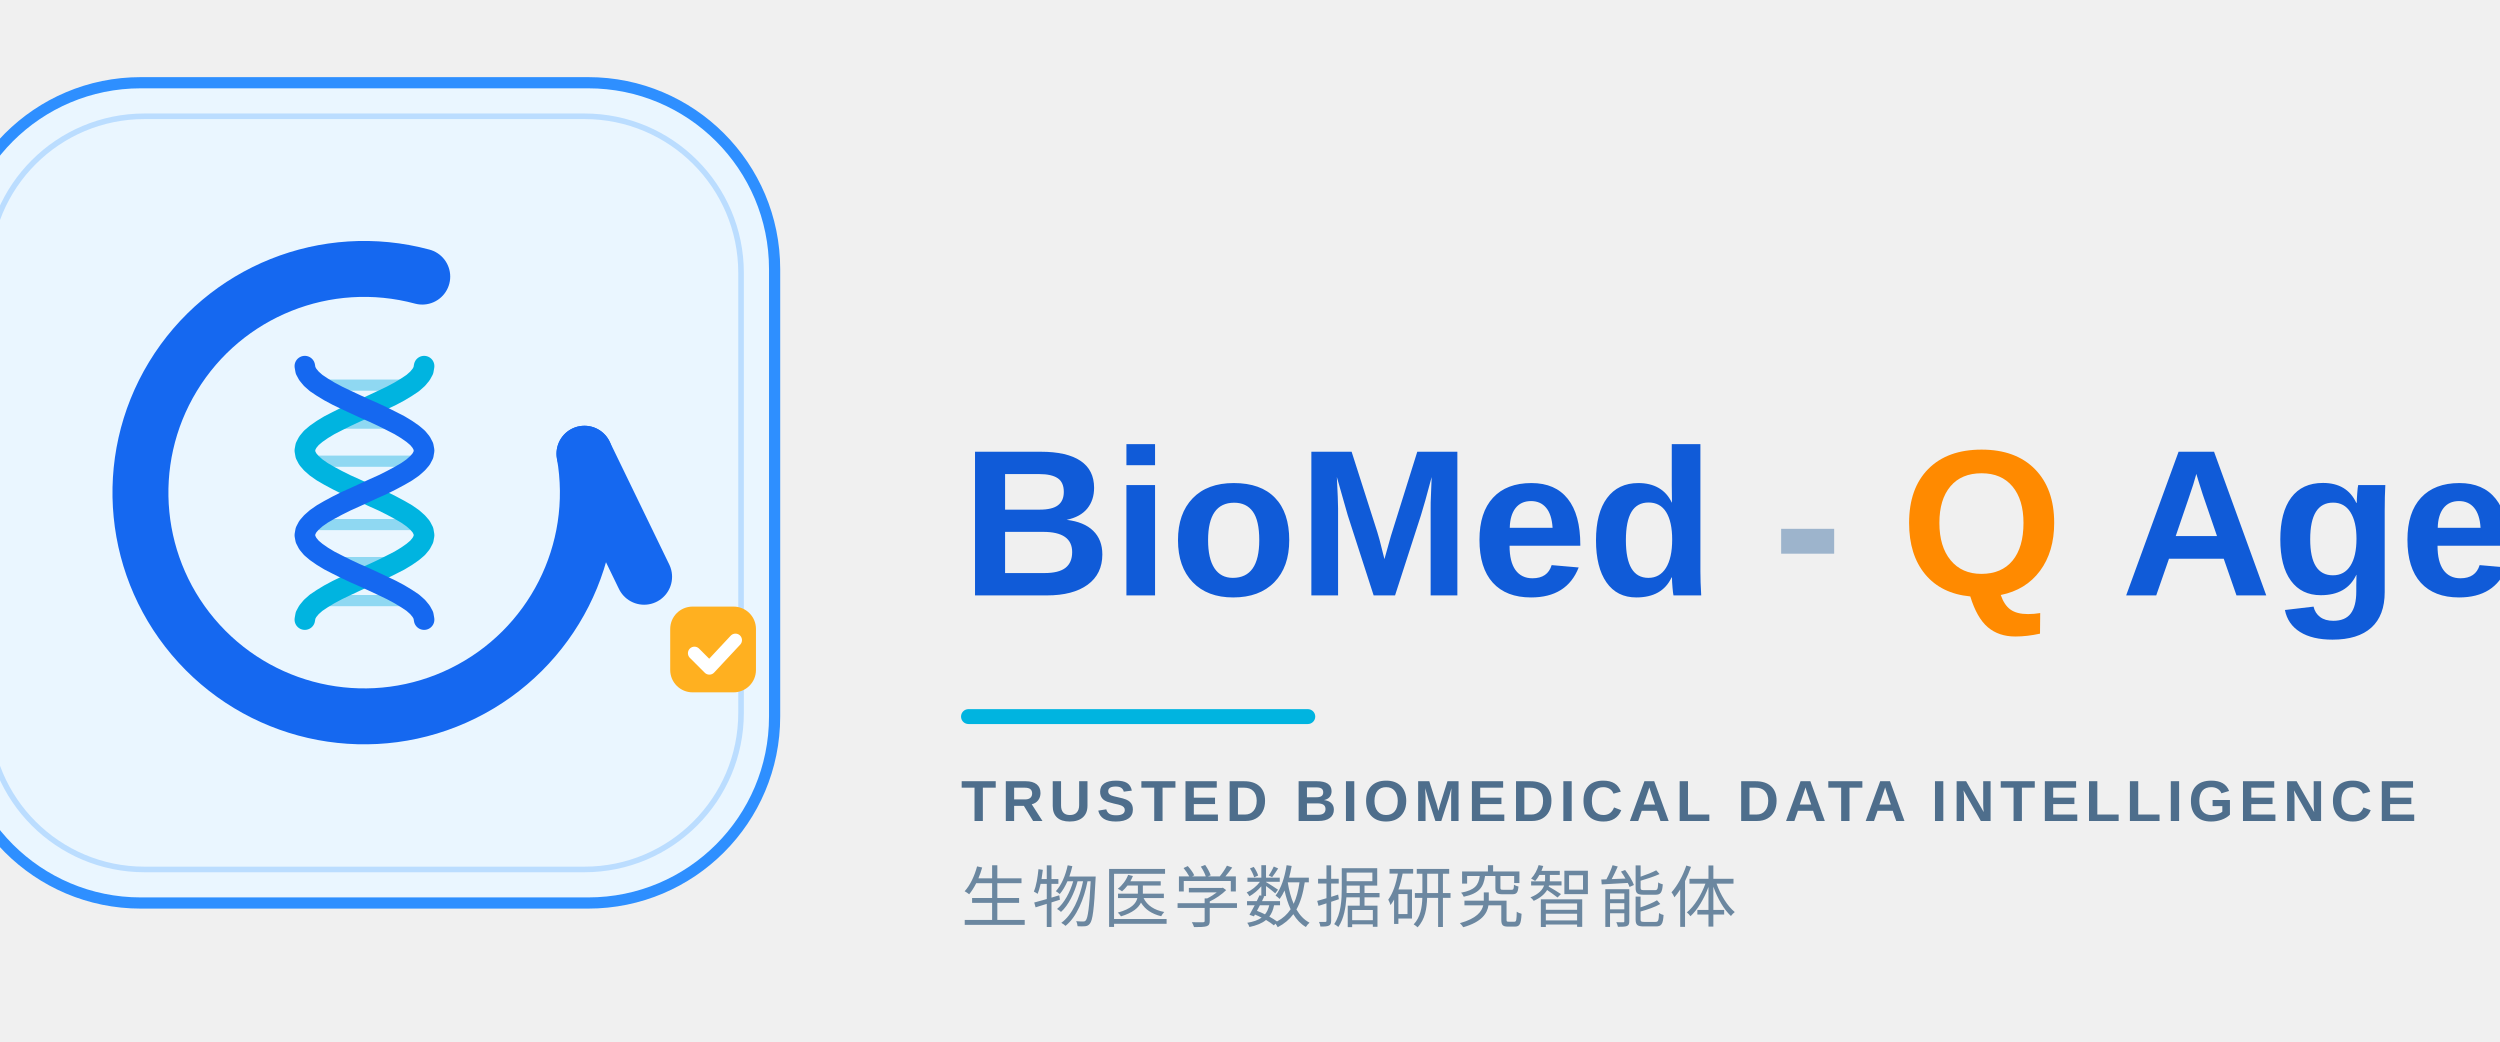
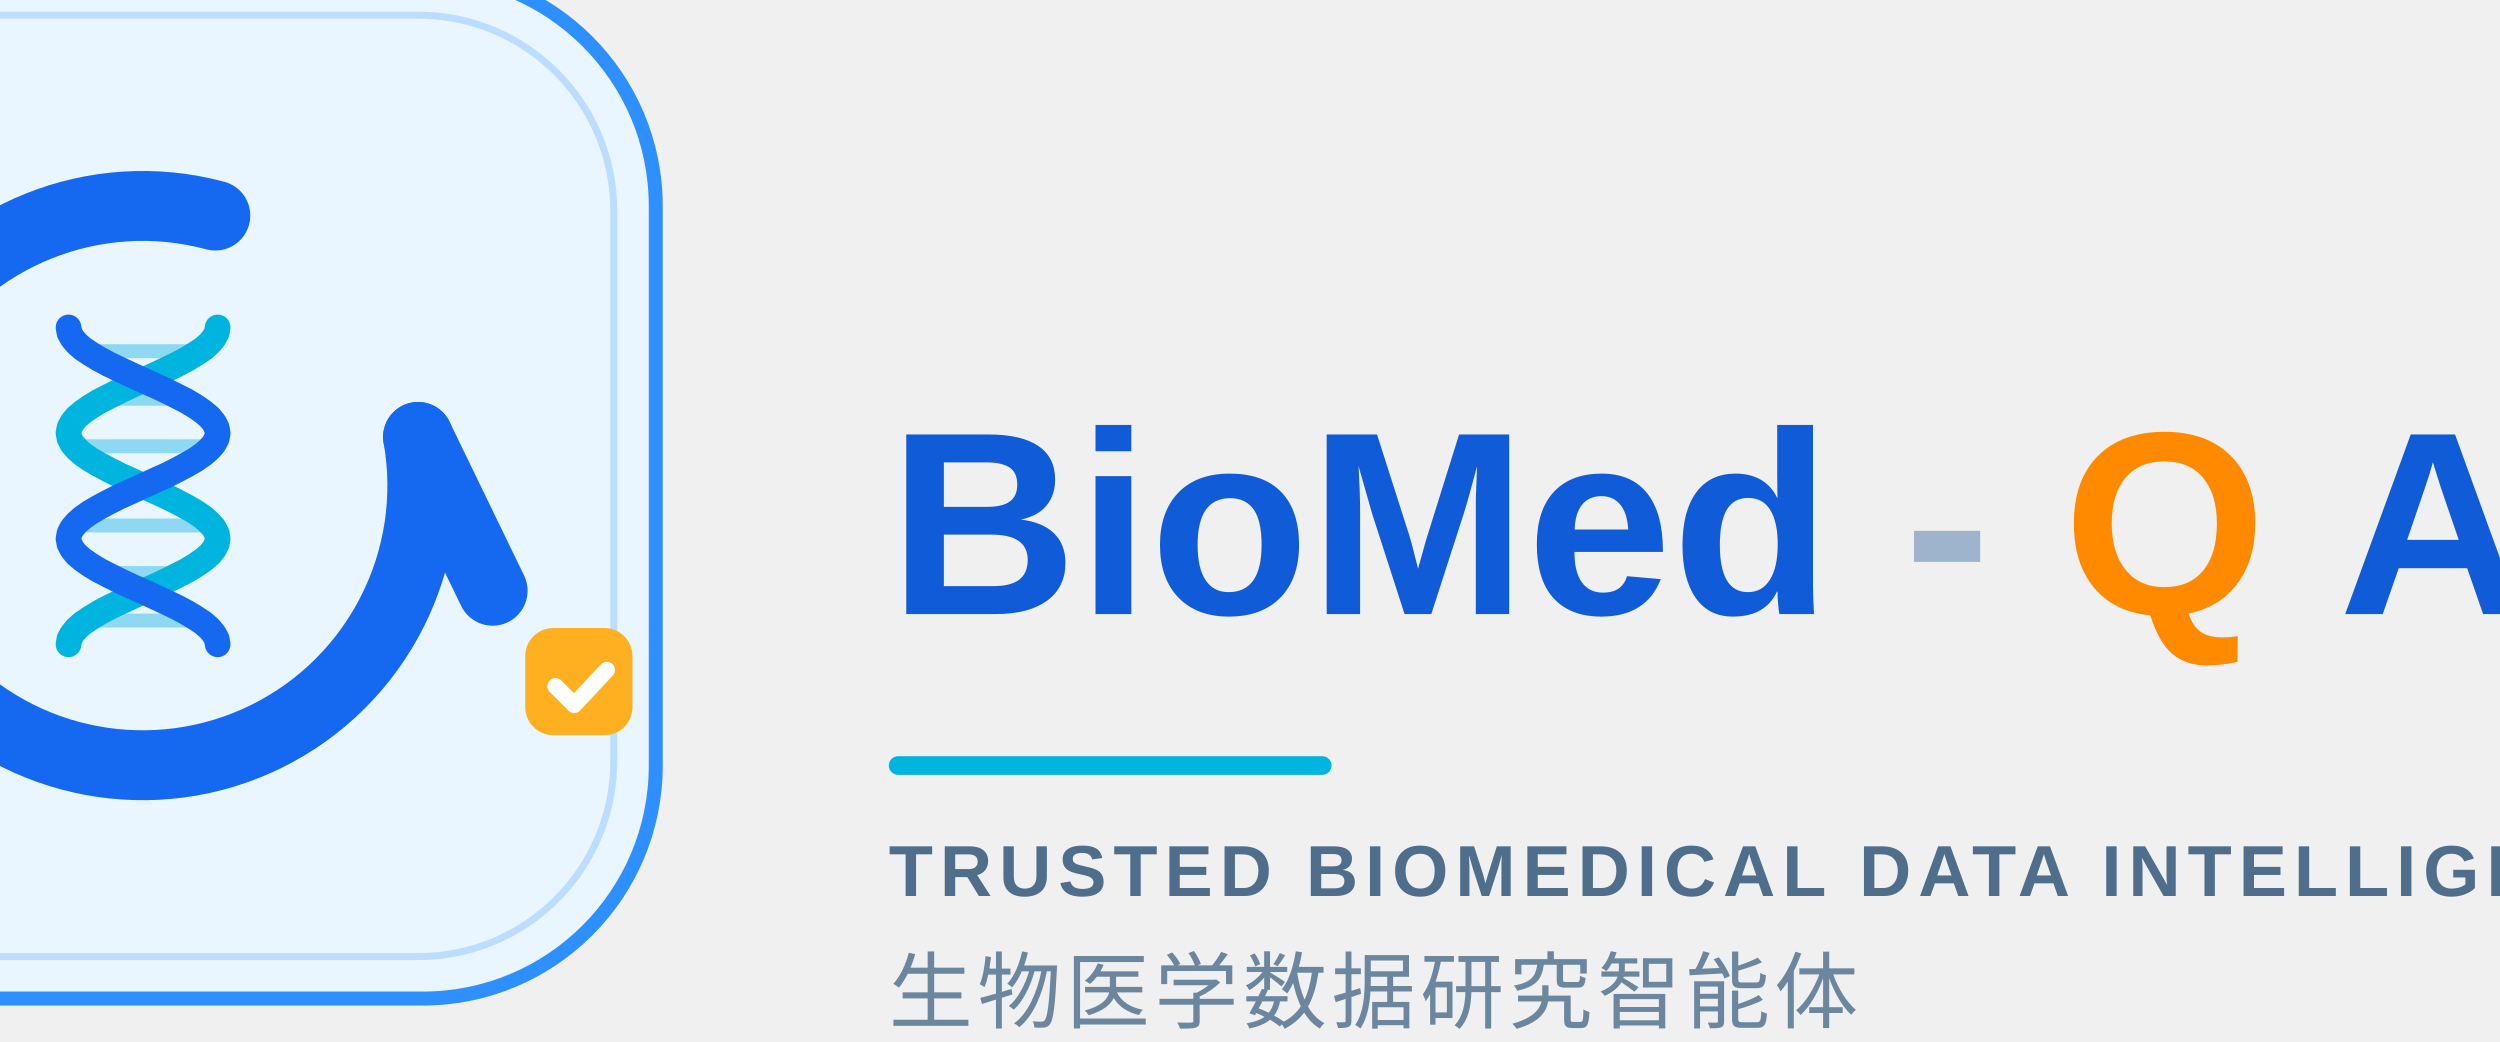
- <svg xmlns="http://www.w3.org/2000/svg" width="2400" height="1000" viewBox="144.5 294.5 1341 441">
+ <svg xmlns="http://www.w3.org/2000/svg" width="2400" height="1000" viewBox="278.6 338.6 1072.8 352.8">
  <g id="brand-mark">
    <rect x="120" y="280" width="440" height="440" rx="100" fill="#EAF6FF" stroke="#2E8FFF" stroke-width="6" />
    <rect x="138" y="298" width="404" height="404" rx="84" fill="none" stroke="#BBDDFF" stroke-width="3" />
    <path d="M 371 384 A 120 120 0 1 0 458 479" fill="none" stroke="#1568F0" stroke-width="30" stroke-linecap="round" />
    <path d="M 458 479 L 490 545" fill="none" stroke="#1568F0" stroke-width="30" stroke-linecap="round" />
    <g fill="none" stroke="#8FD8F2" stroke-width="6" stroke-linecap="round">
      <line x1="364.3" y1="442.2" x2="315.7" y2="442.2" />
      <line x1="323.3" y1="462.6" x2="356.7" y2="462.6" />
      <line x1="310.4" y1="483.0" x2="369.6" y2="483.0" />
      <line x1="369.6" y1="517.0" x2="310.4" y2="517.0" />
      <line x1="356.7" y1="537.4" x2="323.3" y2="537.4" />
      <line x1="315.7" y1="557.8" x2="364.3" y2="557.8" />
    </g>
    <path d="M 372.0 432.0 L 371.6 434.3 L 370.4 436.5 L 368.5 438.8 L 365.9 441.1 L 362.6 443.3 L 358.8 445.6 L 354.5 447.9 L 349.9 450.1 L 345.0 452.4 L 340.0 454.7 L 335.0 456.9 L 330.1 459.2 L 325.5 461.5 L 321.2 463.7 L 317.4 466.0 L 314.1 468.3 L 311.5 470.5 L 309.6 472.8 L 308.4 475.1 L 308.0 477.3 L 308.4 479.6 L 309.6 481.9 L 311.5 484.1 L 314.1 486.4 L 317.4 488.7 L 321.2 490.9 L 325.5 493.2 L 330.1 495.5 L 335.0 497.7 L 340.0 500.0 L 345.0 502.3 L 349.9 504.5 L 354.5 506.8 L 358.8 509.1 L 362.6 511.3 L 365.9 513.6 L 368.5 515.9 L 370.4 518.1 L 371.6 520.4 L 372.0 522.7 L 371.6 524.9 L 370.4 527.2 L 368.5 529.5 L 365.9 531.7 L 362.6 534.0 L 358.8 536.3 L 354.5 538.5 L 349.9 540.8 L 345.0 543.1 L 340.0 545.3 L 335.0 547.6 L 330.1 549.9 L 325.5 552.1 L 321.2 554.4 L 317.4 556.7 L 314.1 558.9 L 311.5 561.2 L 309.6 563.5 L 308.4 565.7 L 308.0 568.0" fill="none" stroke="#00B4E0" stroke-width="11" stroke-linecap="round" stroke-linejoin="round" />
    <path d="M 308.0 432.0 L 308.4 434.3 L 309.6 436.5 L 311.5 438.8 L 314.1 441.1 L 317.4 443.3 L 321.2 445.6 L 325.5 447.9 L 330.1 450.1 L 335.0 452.4 L 340.0 454.7 L 345.0 456.9 L 349.9 459.2 L 354.5 461.5 L 358.8 463.7 L 362.6 466.0 L 365.9 468.3 L 368.5 470.5 L 370.4 472.8 L 371.6 475.1 L 372.0 477.3 L 371.6 479.6 L 370.4 481.9 L 368.5 484.1 L 365.9 486.4 L 362.6 488.7 L 358.8 490.9 L 354.5 493.2 L 349.9 495.5 L 345.0 497.7 L 340.0 500.0 L 335.0 502.3 L 330.1 504.5 L 325.5 506.8 L 321.2 509.1 L 317.4 511.3 L 314.1 513.6 L 311.5 515.9 L 309.6 518.1 L 308.4 520.4 L 308.0 522.7 L 308.4 524.9 L 309.6 527.2 L 311.5 529.5 L 314.1 531.7 L 317.4 534.0 L 321.2 536.3 L 325.5 538.5 L 330.1 540.8 L 335.0 543.1 L 340.0 545.3 L 345.0 547.6 L 349.9 549.9 L 354.5 552.1 L 358.8 554.4 L 362.6 556.7 L 365.9 558.9 L 368.5 561.2 L 370.4 563.5 L 371.6 565.7 L 372.0 568.0" fill="none" stroke="#1568F0" stroke-width="11" stroke-linecap="round" stroke-linejoin="round" />
    <rect x="504" y="561" width="46" height="46" rx="12" fill="#FFB020" />
    <path d="M 517 586 L 525 594 L 539 579" fill="none" stroke="#FFFFFF" stroke-width="7" stroke-linecap="round" stroke-linejoin="round" />
  </g>
  <g id="wordmark">
    <text x="660" y="555" font-family="Segoe UI, Arial, sans-serif" font-size="112" font-weight="800">
      <tspan fill="#105BD8">BioMed</tspan>
      <tspan fill="#9DB4CC">-</tspan>
      <tspan fill="#FF8A00">Q</tspan>
      <tspan fill="#105BD8">Agent</tspan>
    </text>
    <rect x="660" y="616" width="190" height="8" rx="4" fill="#00B4E0" />
    <text x="660" y="676" font-family="Segoe UI, Arial, sans-serif" font-size="31" font-weight="600" letter-spacing="3" fill="#4E6E8C">TRUSTED BIOMEDICAL DATA INTELLIGENCE</text>
    <text x="660" y="730" font-family="Microsoft YaHei, PingFang SC, sans-serif" font-size="36" font-weight="400" letter-spacing="2" fill="#6B87A0">生物医学数据研究智能体</text>
  </g>
</svg>
